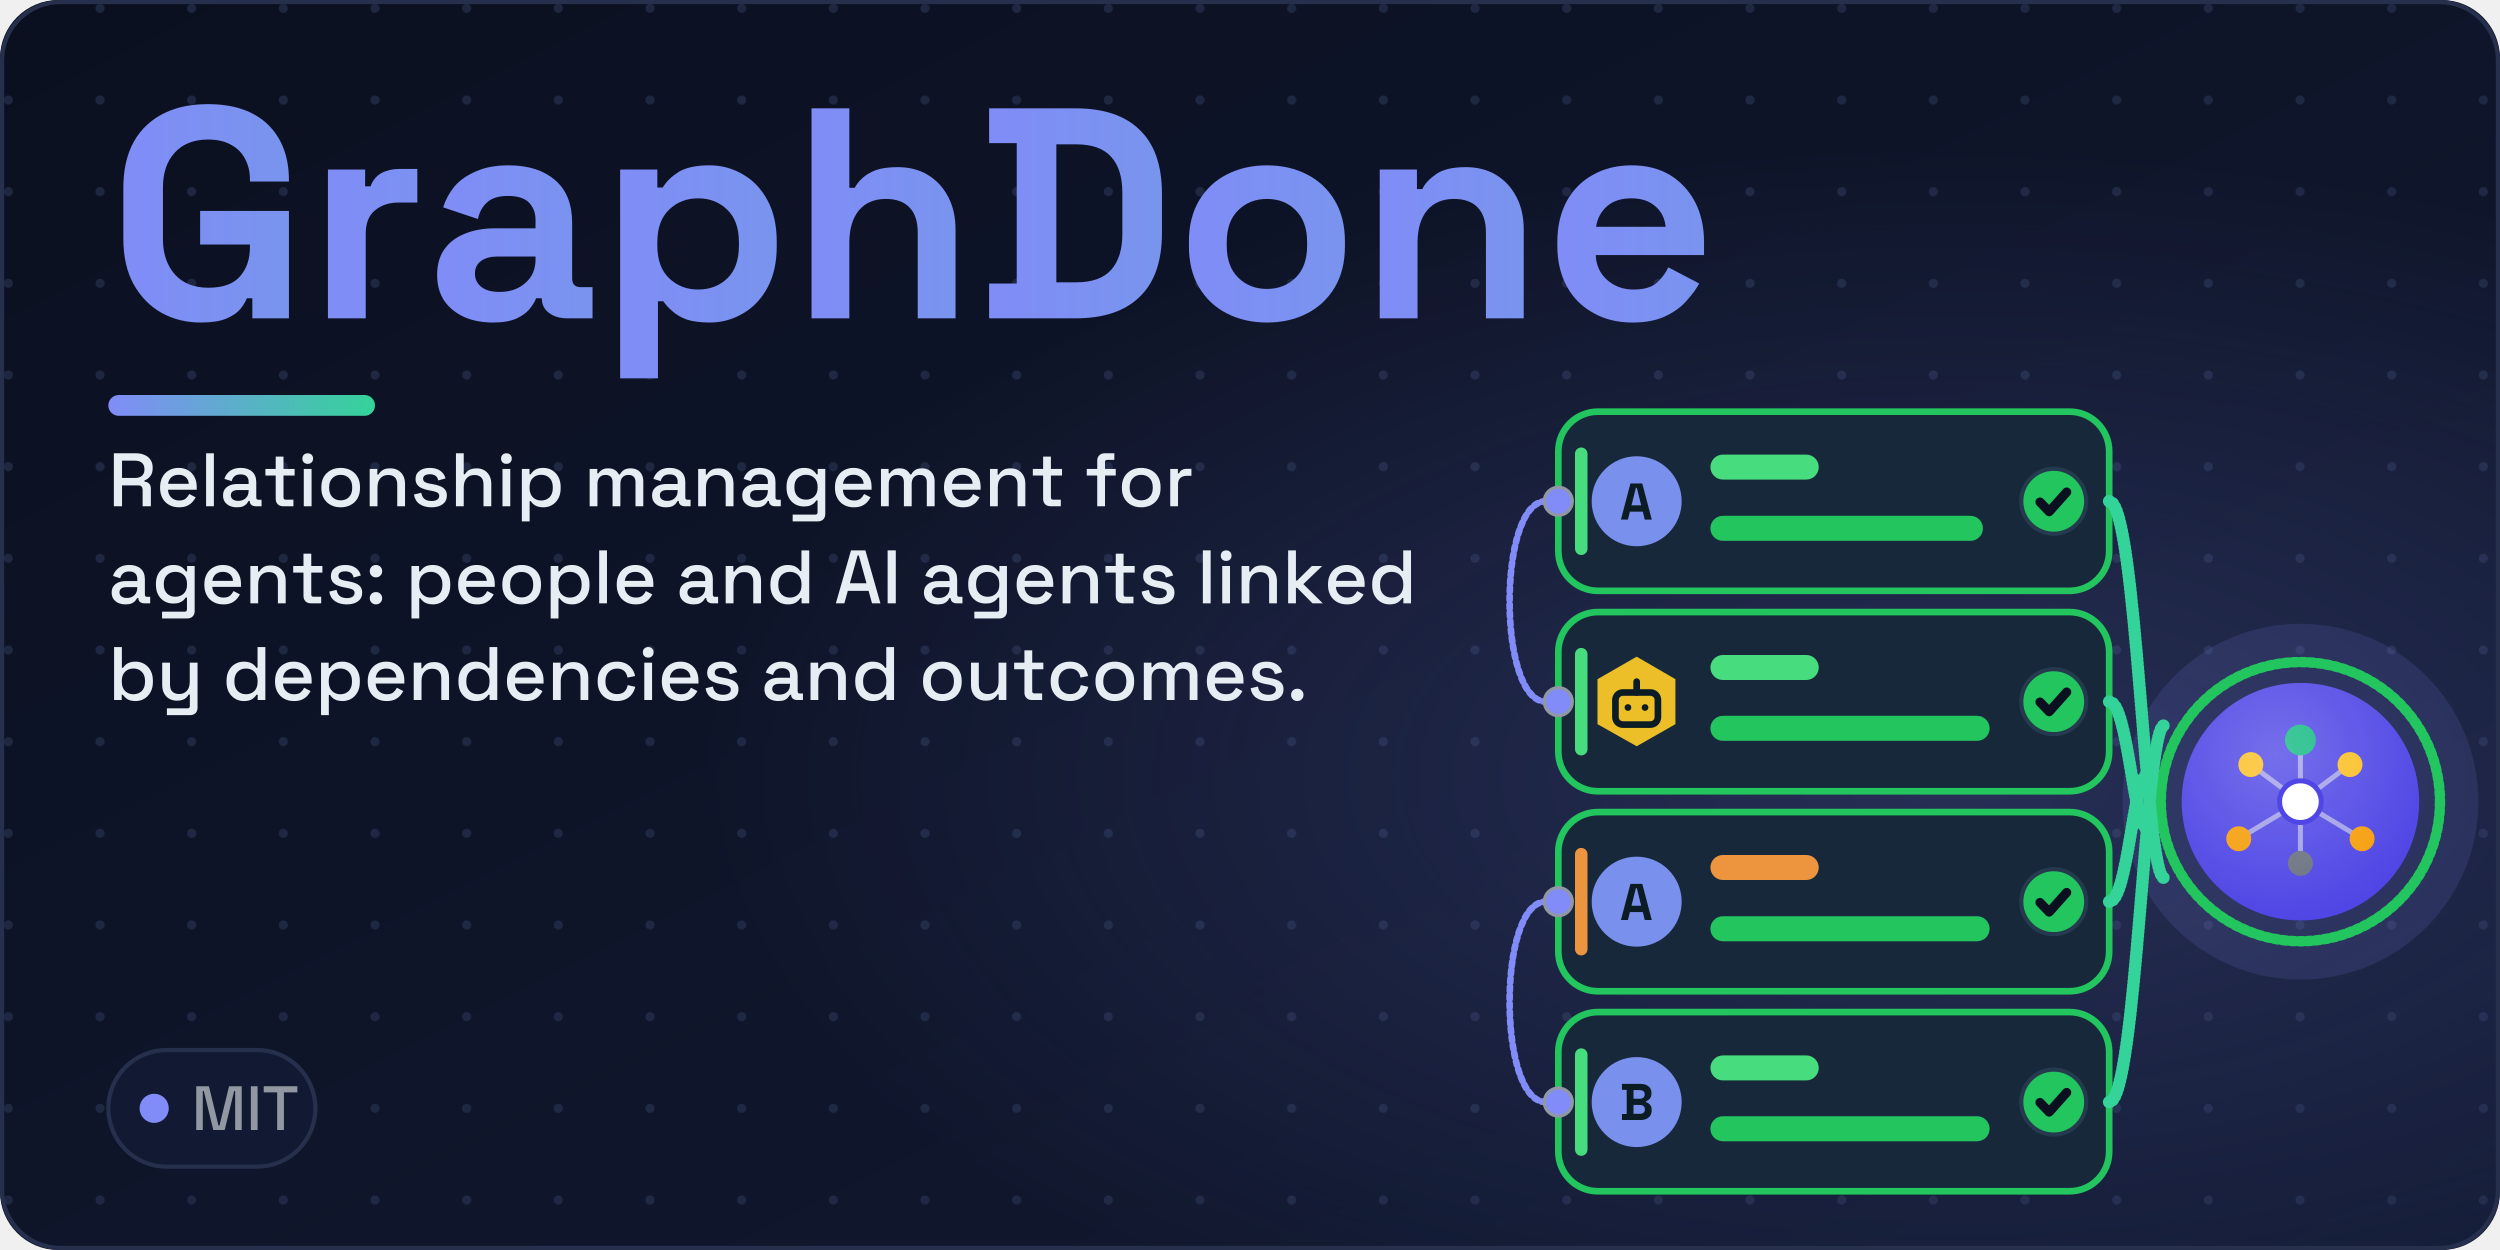
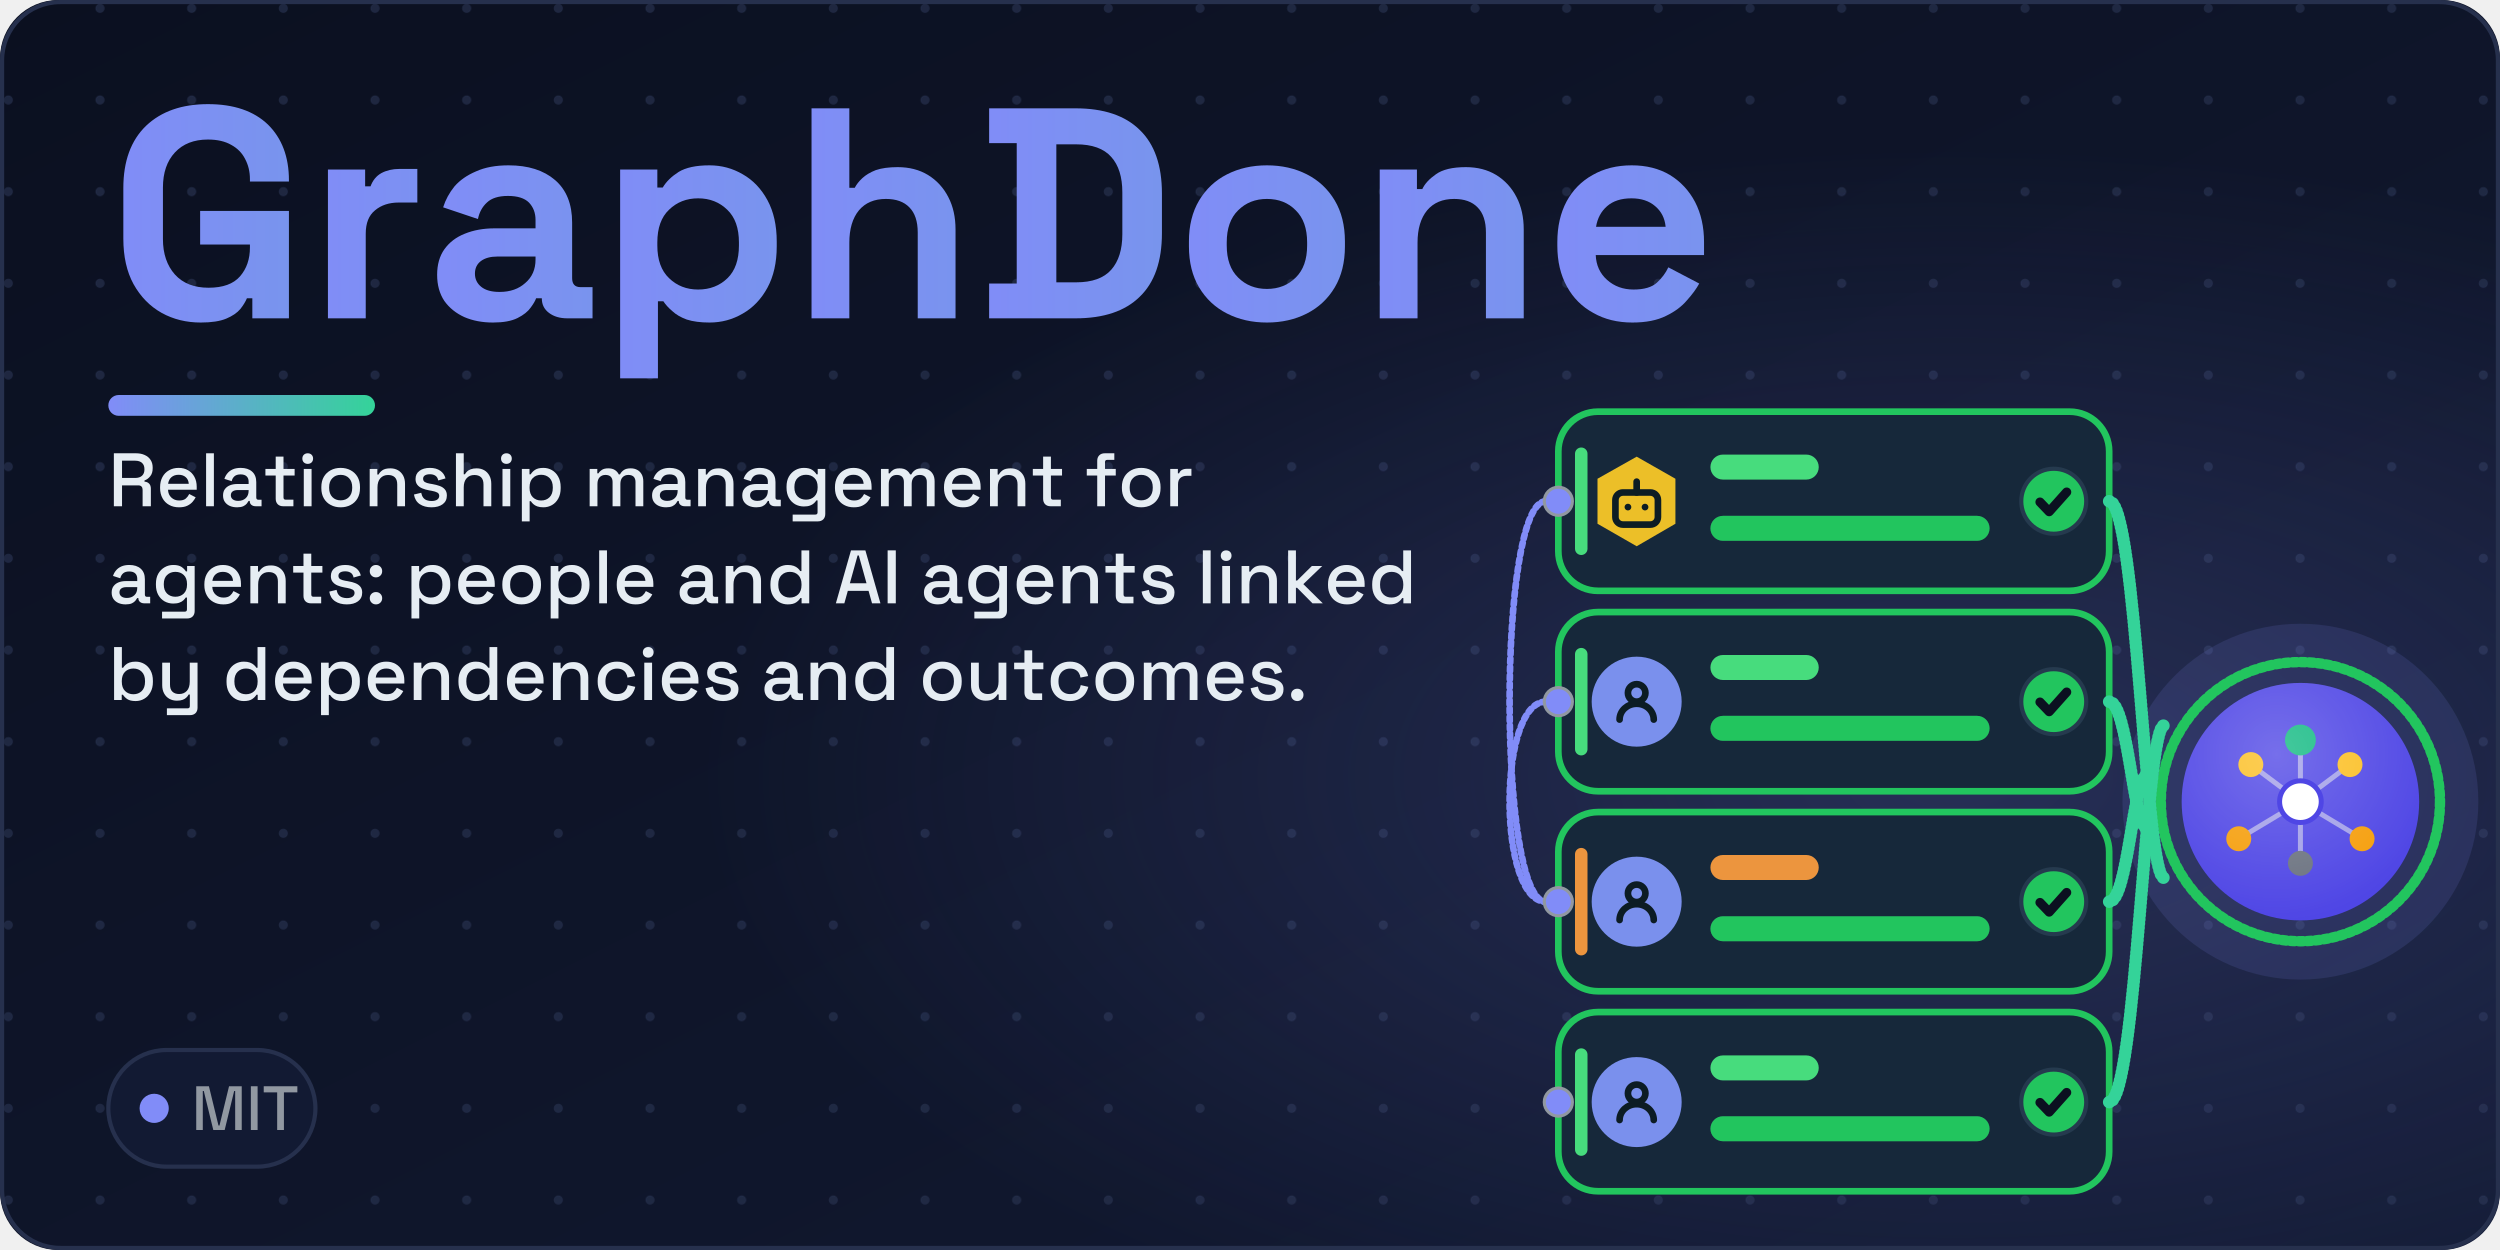
<svg xmlns="http://www.w3.org/2000/svg" viewBox="0 0 600 300" width="600" height="300" role="img" aria-label="GraphDone: Relationship management for agents: people and AI agents linked by dependencies and outcomes.">
  <style>.sh{opacity:.35;transform:translateX(-400px) skewX(-20deg)}.ul{transform-box:fill-box;transform-origin:0 0}.cbg{fill:#121a33;stroke:#26304d}.cpv{fill:none;stroke:#818cf8;stroke-dasharray:4 3}.gdr{fill:#151d38;stroke:#26304d;stroke-width:1.2}.gdt{fill:#26304d}.gdo{fill:none;stroke:#26304d;stroke-width:2}.gdq{fill:#0b1020;stroke:#9198a1;stroke-width:1.5}.gda{fill:none;stroke:#9198a1;stroke-width:1.4;stroke-opacity:.45;stroke-dasharray:3 4}.gdw{fill:none;stroke:#818cf8;stroke-width:1.6;stroke-linecap:round;stroke-dasharray:1}.gdv{fill:none;stroke:#0b1020;stroke-linecap:round;stroke-linejoin:round}.gdp{transform-box:fill-box;transform-origin:0 0}.gdl{fill:#22c55e;fill-opacity:.07;stroke:#22c55e;stroke-width:1.6}.gdk{transform-box:fill-box;transform-origin:50% 50%}.gdh{fill:#818cf8;opacity:.13;transform-box:fill-box;transform-origin:50% 50%;animation:gdh 2.425s ease-in-out infinite}@keyframes gdh{50%{opacity:.26;transform:scale(1.06)}}.gds{fill:none;stroke:#e5e7eb;stroke-opacity:.55;stroke-linecap:round}.gdc{fill:none;stroke:#22c55e;stroke-width:2.5;stroke-linecap:round;stroke-dasharray:1}.gdf{fill:none;stroke:#34d399;stroke-width:3;stroke-linecap:round;stroke-dasharray:.07 .93;animation:gdf 1.617s linear infinite}@keyframes gdf{from{stroke-dashoffset:1}to{stroke-dashoffset:0}}.gdpi{fill:none;stroke:#22c55e;stroke-width:2;opacity:0;animation:gdpi 2.425s ease-out infinite}@keyframes gdpi{0%{opacity:.7;transform:scale(1)}100%{opacity:0;transform:scale(1.6)}}@keyframes L0{0%,100%{opacity:0}11.34%{opacity:0;animation-timing-function:ease-out}19.59%,93.81%{opacity:1}}@keyframes L1{0%{stroke-dashoffset:1;opacity:1}19.59%{stroke-dashoffset:1;opacity:1;animation-timing-function:ease-in-out}25.77%,93.81%{stroke-dashoffset:0;opacity:1}100%{stroke-dashoffset:0;opacity:0}}@keyframes L2{0%{stroke-dashoffset:1;opacity:1}24.23%{stroke-dashoffset:1;opacity:1;animation-timing-function:ease-in-out}30.41%,93.81%{stroke-dashoffset:0;opacity:1}100%{stroke-dashoffset:0;opacity:0}}@keyframes L3{0%{stroke-dashoffset:1;opacity:1}28.87%{stroke-dashoffset:1;opacity:1;animation-timing-function:ease-in-out}35.05%,93.81%{stroke-dashoffset:0;opacity:1}100%{stroke-dashoffset:0;opacity:0}}@keyframes L4{0%{stroke-dashoffset:1;opacity:1}33.51%{stroke-dashoffset:1;opacity:1;animation-timing-function:ease-in-out}39.69%,93.81%{stroke-dashoffset:0;opacity:1}100%{stroke-dashoffset:0;opacity:0}}@keyframes L5{0%{opacity:0;transform:translateX(-14px)}3.09%{opacity:0;transform:translateX(-14px);animation-timing-function:cubic-bezier(.2,.8,.2,1)}9.28%,91.75%{opacity:1;transform:none}97.94%,100%{opacity:0;transform:none}}@keyframes L6{0%{opacity:0;transform:translateX(-14px)}6.19%{opacity:0;transform:translateX(-14px);animation-timing-function:cubic-bezier(.2,.8,.2,1)}12.37%,92.78%{opacity:1;transform:none}98.97%,100%{opacity:0;transform:none}}@keyframes L7{0%{transform:scaleX(0);opacity:1}14.95%{transform:scaleX(0);opacity:1;animation-timing-function:ease-in-out}19.59%,93.81%{transform:none;opacity:1}100%{transform:none;opacity:0}}@keyframes L8{0%{transform:scaleX(0);opacity:1}19.59%{transform:scaleX(0);opacity:1;animation-timing-function:ease-in-out}24.23%,93.81%{transform:none;opacity:1}100%{transform:none;opacity:0}}@keyframes L9{0%{transform:scaleX(0);opacity:1}24.23%{transform:scaleX(0);opacity:1;animation-timing-function:ease-in-out}28.87%,93.81%{transform:none;opacity:1}100%{transform:none;opacity:0}}@keyframes L10{0%{transform:scaleX(0);opacity:1}28.87%{transform:scaleX(0);opacity:1;animation-timing-function:ease-in-out}33.51%,93.81%{transform:none;opacity:1}100%{transform:none;opacity:0}}@keyframes L11{0%,100%{opacity:0}19.59%{opacity:0;animation-timing-function:ease-out}24.74%,93.81%{opacity:1}}@keyframes L12{0%,100%{opacity:0}24.23%{opacity:0;animation-timing-function:ease-out}29.38%,93.81%{opacity:1}}@keyframes L13{0%,100%{opacity:0}28.87%{opacity:0;animation-timing-function:ease-out}34.02%,93.81%{opacity:1}}@keyframes L14{0%,100%{opacity:0}33.51%{opacity:0;animation-timing-function:ease-out}38.66%,93.81%{opacity:1}}@keyframes L15{0%{opacity:0;transform:scale(0)}19.59%{opacity:0;transform:scale(0);animation-timing-function:cubic-bezier(.3,1.6,.5,1)}23.71%,93.81%{opacity:1;transform:none}100%{opacity:0;transform:none}}@keyframes L16{0%{opacity:0;transform:scale(0)}24.23%{opacity:0;transform:scale(0);animation-timing-function:cubic-bezier(.3,1.6,.5,1)}28.35%,92.78%{opacity:1;transform:none}98.97%,100%{opacity:0;transform:none}}@keyframes L17{0%{opacity:0;transform:scale(0)}28.87%{opacity:0;transform:scale(0);animation-timing-function:cubic-bezier(.3,1.6,.5,1)}32.99%,92.78%{opacity:1;transform:none}98.97%,100%{opacity:0;transform:none}}@keyframes L18{0%{opacity:0;transform:scale(0)}33.51%{opacity:0;transform:scale(0);animation-timing-function:cubic-bezier(.3,1.6,.5,1)}37.63%,92.78%{opacity:1;transform:none}98.97%,100%{opacity:0;transform:none}}@keyframes L19{0%{opacity:0;transform:scale(0)}39.18%{opacity:0;transform:scale(0);animation-timing-function:cubic-bezier(.3,1.6,.5,1)}43.3%,93.81%{opacity:1;transform:none}100%{opacity:0;transform:none}}@keyframes L20{0%{opacity:0;transform:scale(0)}44.33%{opacity:0;transform:scale(0);animation-timing-function:cubic-bezier(.3,1.6,.5,1)}48.45%,93.81%{opacity:1;transform:none}100%{opacity:0;transform:none}}@keyframes L21{0%{opacity:0;transform:scale(0)}8.25%{opacity:0;transform:scale(0);animation-timing-function:cubic-bezier(.3,1.4,.5,1)}15.46%,93.81%{opacity:1;transform:none}100%{opacity:0;transform:none}}@keyframes L22{0%{stroke-dashoffset:1;opacity:1}44.33%{stroke-dashoffset:1;opacity:1;animation-timing-function:ease-in-out}52.58%,93.81%{stroke-dashoffset:0;opacity:1}100%{stroke-dashoffset:0;opacity:0}}@keyframes L23{0%,100%{opacity:0}44.33%{opacity:0;animation-timing-function:ease-out}50.52%,93.81%{opacity:1}}@keyframes L24{0%{transform:scaleX(0);opacity:1;animation-timing-function:ease-out}9.28%,93.81%{transform:none;opacity:1}100%{transform:none;opacity:0}}@media (prefers-reduced-motion:reduce){*{animation:none!important}}</style>
  <defs>
    <linearGradient id="bgg" x1="0" y1="0" x2="1" y2="1">
      <stop offset="0" stop-color="#0b1020" />
      <stop offset="1" stop-color="#121a33" />
    </linearGradient>
    <radialGradient id="glow" cx=".78" cy=".62" r=".5">
      <stop offset="0" stop-color="#818cf8" stop-opacity=".2" />
      <stop offset="1" stop-color="#818cf8" stop-opacity="0" />
    </radialGradient>
    <linearGradient id="gr" x1="0" y1="0" x2="1" y2="0">
      <stop offset="0" stop-color="#818cf8" />
      <stop offset="1" stop-color="#34d399" />
    </linearGradient>
    <pattern id="dots" width="22" height="22" patternUnits="userSpaceOnUse">
      <circle cx="2" cy="2" r="1.1" fill="#26304d" />
    </pattern>
    <linearGradient id="ng" gradientUnits="userSpaceOnUse" x1="0" y1="0" x2="5361" y2="0">
      <stop offset="0" stop-color="#818cf8" />
      <stop offset="1" stop-color="#34d399" />
    </linearGradient>
    <radialGradient id="gdg1" cx=".4" cy=".3" r=".7">
      <stop offset="0" stop-color="#fff" stop-opacity=".22" />
      <stop offset="1" stop-color="#fff" stop-opacity="0" />
    </radialGradient>
    <path id="b101" d="M296 -14Q222 -14 166 18Q109 49 78 106Q46 164 46 242V254Q46 332 77 390Q108 447 164 478Q220 510 294 510Q367 510 421 478Q475 445 505 388Q535 330 535 254V211H174Q176 160 212 128Q248 96 300 96Q353 96 378 119Q403 142 416 170L519 116Q505 90 478 60Q452 29 408 8Q364 -14 296 -14ZM175 305H407Q403 348 372 374Q342 400 293 400Q242 400 212 374Q182 348 175 305Z" pathLength="1" />
    <path id="b104" d="M70 0V700H196V435H214Q222 451 239 467Q256 483 284 494Q313 504 357 504Q415 504 458 478Q502 451 526 404Q550 358 550 296V0H424V286Q424 342 396 370Q369 398 318 398Q260 398 228 360Q196 321 196 252V0Z" pathLength="1" />
    <path id="b110" d="M70 0V496H194V431H212Q224 457 257 480Q290 504 357 504Q415 504 458 478Q502 451 526 404Q550 358 550 296V0H424V286Q424 342 396 370Q369 398 318 398Q260 398 228 360Q196 321 196 252V0Z" pathLength="1" />
    <path id="b111" d="M306 -14Q232 -14 173 16Q114 46 80 103Q46 160 46 240V256Q46 336 80 393Q114 450 173 480Q232 510 306 510Q380 510 439 480Q498 450 532 393Q566 336 566 256V240Q566 160 532 103Q498 46 439 16Q380 -14 306 -14ZM306 98Q364 98 402 136Q440 173 440 243V253Q440 323 402 360Q365 398 306 398Q248 398 210 360Q172 323 172 253V243Q172 173 210 136Q248 98 306 98Z" pathLength="1" />
    <path id="b112" d="M70 -200V496H194V436H212Q229 465 265 488Q301 510 368 510Q428 510 479 480Q530 451 561 394Q592 337 592 256V240Q592 159 561 102Q530 45 479 16Q428 -14 368 -14Q323 -14 292 -4Q262 7 244 24Q225 40 214 57H196V-200ZM330 96Q389 96 428 134Q466 171 466 243V253Q466 325 427 362Q388 400 330 400Q272 400 233 362Q194 325 194 253V243Q194 171 233 134Q272 96 330 96Z" pathLength="1" />
    <path id="b114" d="M70 0V496H194V440H212Q223 470 248 484Q274 498 308 498H368V386H306Q258 386 227 360Q196 335 196 282V0Z" pathLength="1" />
-     <path id="b65" d="M18 0 202 700H432L616 0H480L442 154H192L154 0ZM223 276H411L326 617H308Z" pathLength="1" />
-     <path id="b66" d="M46 0V116H138V584H46V700H406Q470 700 518 678Q565 657 592 618Q618 578 618 523V513Q618 465 600 434Q582 404 558 388Q533 371 511 364V346Q533 340 559 324Q585 307 604 276Q622 245 622 195V185Q622 127 595 86Q568 44 520 22Q473 0 410 0ZM270 120H394Q437 120 464 141Q490 162 490 201V211Q490 250 464 271Q438 292 394 292H270ZM270 412H392Q433 412 460 433Q486 454 486 491V501Q486 539 460 560Q434 580 392 580H270Z" pathLength="1" />
    <path id="b68" d="M46 0V116H138V584H46V700H334Q475 700 548 628Q622 557 622 416V284Q622 143 548 72Q475 0 334 0ZM270 120H336Q416 120 453 162Q490 204 490 280V420Q490 497 453 538Q416 580 336 580H270Z" pathLength="1" />
    <path id="b71" d="M308 -14Q236 -14 178 18Q119 51 84 114Q50 176 50 266V434Q50 569 126 642Q202 714 332 714Q461 714 532 646Q602 577 602 460V456H472V464Q472 501 456 531Q441 561 410 578Q379 596 332 596Q262 596 222 553Q182 510 182 436V264Q182 191 222 146Q262 102 334 102Q406 102 439 140Q472 178 472 236V246H306V358H602V0H480V67H462Q455 50 440 31Q424 12 393 -1Q362 -14 308 -14Z" pathLength="1" />
    <path id="b97" d="M224 -14Q171 -14 129 4Q87 23 62 58Q38 94 38 145Q38 196 62 230Q87 265 130 282Q174 300 230 300H366V328Q366 363 344 386Q322 408 274 408Q227 408 204 386Q181 365 174 331L58 370Q70 408 96 440Q123 471 168 490Q212 510 276 510Q374 510 431 461Q488 412 488 319V134Q488 104 516 104H556V0H472Q435 0 411 18Q387 36 387 66V67H368Q364 55 350 36Q336 16 306 1Q276 -14 224 -14ZM246 88Q299 88 332 118Q366 147 366 196V206H239Q204 206 184 191Q164 176 164 149Q164 122 185 105Q206 88 246 88Z" pathLength="1" />
    <path id="m100" d="M280 -14Q219 -14 167 16Q115 46 83 103Q52 159 52 239V254Q52 333 83 390Q114 447 166 477Q218 507 280 507Q328 507 361 495Q393 483 414 464Q435 446 446 426H462V700H565V0H464V70H448Q429 38 391 12Q352 -14 280 -14ZM309 76Q376 76 420 119Q463 162 463 242V251Q463 330 420 373Q377 416 309 416Q243 416 199 373Q156 330 156 251V242Q156 162 199 119Q243 76 309 76Z" pathLength="1" />
    <path id="m101" d="M302 -14Q227 -14 171 18Q115 49 84 106Q52 164 52 240V252Q52 329 83 386Q114 444 170 475Q225 507 298 507Q369 507 423 475Q476 444 506 388Q536 332 536 257V218H157Q159 153 201 115Q242 76 304 76Q362 76 392 102Q421 128 437 162L522 118Q508 90 482 59Q455 28 412 7Q369 -14 302 -14ZM158 297H431Q427 353 391 384Q355 416 297 416Q239 416 202 384Q166 353 158 297Z" pathLength="1" />
    <path id="m102" d="M165 0V406H27V493H165V601Q165 646 192 673Q219 700 264 700H391V613H297Q268 613 268 583V493H410V406H268V0Z" pathLength="1" />
    <path id="m103" d="M52 244V259Q52 337 83 392Q115 447 167 477Q219 507 281 507Q353 507 392 480Q430 453 448 422H464V493H564V-101Q564 -146 538 -173Q511 -200 465 -200H133V-110H433Q462 -110 462 -80V77H446Q435 59 415 40Q395 21 362 9Q330 -3 281 -3Q219 -3 166 26Q114 56 83 111Q52 167 52 244ZM309 87Q376 87 420 129Q463 172 463 247V256Q463 333 420 374Q377 416 309 416Q243 416 199 374Q156 333 156 256V247Q156 172 199 129Q243 87 309 87Z" pathLength="1" />
    <path id="m104" d="M76 0V700H179V423H195Q205 442 223 460Q242 478 272 489Q303 501 350 501Q406 501 450 476Q493 451 518 405Q543 360 543 296V0H440V288Q440 352 408 383Q376 413 320 413Q256 413 218 371Q179 329 179 249V0Z" pathLength="1" />
    <path id="m105" d="M76 0V493H179V0ZM128 560Q98 560 77 579Q57 599 57 630Q57 661 77 681Q98 700 128 700Q159 700 179 681Q199 661 199 630Q199 599 179 579Q159 560 128 560Z" pathLength="1" />
    <path id="m107" d="M76 0V700H179V301H195L389 493H526L277 254L534 0H398L195 205H179V0Z" pathLength="1" />
    <path id="m108" d="M76 0V700H179V0Z" pathLength="1" />
    <path id="m109" d="M76 0V493H177V435H193Q207 461 238 481Q269 501 322 501Q377 501 411 478Q444 456 461 421H477Q494 455 527 478Q559 501 619 501Q667 501 704 481Q741 462 763 423Q785 385 785 328V0H682V320Q682 365 658 390Q633 414 588 414Q540 414 511 383Q482 352 482 294V0H379V320Q379 365 355 390Q330 414 285 414Q237 414 208 383Q179 352 179 294V0Z" pathLength="1" />
    <path id="m110" d="M76 0V493H177V419H193Q207 449 243 475Q279 501 350 501Q406 501 450 476Q493 451 518 406Q543 360 543 296V0H440V288Q440 352 408 383Q376 413 320 413Q256 413 218 371Q179 329 179 249V0Z" pathLength="1" />
    <path id="m111" d="M307 -14Q233 -14 176 17Q118 47 85 104Q52 161 52 239V254Q52 332 85 389Q118 445 176 476Q233 507 307 507Q381 507 439 476Q497 445 530 389Q563 332 563 254V239Q563 161 530 104Q497 47 439 17Q381 -14 307 -14ZM307 78Q375 78 417 121Q460 165 460 242V251Q460 328 418 371Q376 415 307 415Q240 415 198 371Q155 328 155 251V242Q155 165 198 121Q240 78 307 78Z" pathLength="1" />
    <path id="m112" d="M76 -200V493H177V422H193Q212 455 250 481Q289 507 361 507Q423 507 474 477Q526 447 557 390Q589 334 589 254V239Q589 159 558 103Q527 46 475 16Q423 -14 361 -14Q313 -14 280 -2Q247 10 227 29Q207 47 195 67H179V-200ZM331 76Q399 76 442 119Q485 162 485 242V251Q485 330 442 373Q398 416 331 416Q265 416 221 373Q178 330 178 251V242Q178 162 221 119Q265 76 331 76Z" pathLength="1" />
    <path id="m114" d="M76 0V493H177V435H193Q205 466 231 480Q258 495 297 495H356V402H293Q243 402 211 375Q179 347 179 290V0Z" pathLength="1" />
    <path id="m115" d="M278 -14Q184 -14 122 28Q60 70 46 155L142 178Q150 137 169 113Q188 89 217 79Q245 69 278 69Q327 69 354 88Q380 107 380 137Q380 167 355 181Q330 195 281 204L247 210Q197 219 156 236Q115 253 91 283Q67 313 67 360Q67 430 119 468Q171 507 257 507Q340 507 394 469Q447 432 463 368L367 341Q358 386 329 404Q300 423 257 423Q215 423 191 408Q167 392 167 364Q167 334 190 320Q214 306 254 299L289 293Q342 284 386 268Q430 252 455 222Q481 192 481 142Q481 68 426 27Q371 -14 278 -14Z" pathLength="1" />
    <path id="m116" d="M261 0Q216 0 189 27Q163 54 163 99V406H27V493H163V656H266V493H413V406H266V117Q266 87 294 87H397V0Z" pathLength="1" />
    <path id="m117" d="M265 -9Q209 -9 165 16Q121 41 96 87Q71 133 71 197V493H174V204Q174 140 206 110Q238 79 295 79Q358 79 397 121Q435 164 435 244V493H538V0H437V74H421Q407 44 371 18Q335 -9 265 -9Z" pathLength="1" />
    <path id="m121" d="M133 -200V-110H408Q436 -110 436 -80V72H420Q411 52 392 34Q374 15 343 3Q312 -9 265 -9Q209 -9 165 16Q121 41 96 87Q71 133 71 196V493H174V204Q174 140 206 110Q238 79 295 79Q358 79 397 121Q435 163 435 243V493H538V-101Q538 -146 512 -173Q485 -200 439 -200Z" pathLength="1" />
    <path id="m46" d="M138 -14Q103 -14 80 9Q56 32 56 68Q56 104 80 127Q103 149 138 149Q173 149 196 126Q220 103 220 68Q220 32 196 9Q173 -14 138 -14Z" pathLength="1" />
    <path id="m58" d="M138 -14Q103 -14 80 9Q56 32 56 68Q56 104 80 127Q103 149 138 149Q173 149 196 126Q220 103 220 68Q220 32 196 9Q173 -14 138 -14ZM138 343Q103 343 80 366Q56 389 56 425Q56 461 80 484Q103 507 138 507Q173 507 196 484Q220 461 220 425Q220 389 196 366Q173 343 138 343Z" pathLength="1" />
    <path id="m65" d="M21 0 221 700H411L610 0H499L453 165H179L133 0ZM206 265H426L324 633H308Z" pathLength="1" />
    <path id="m73" d="M73 0V700H181V0Z" pathLength="1" />
    <path id="m77" d="M73 0V700H276L429 72H445L598 700H801V0H696V624H680L528 0H346L194 624H178V0Z" pathLength="1" />
    <path id="m82" d="M73 0V700H367Q432 700 481 677Q531 655 558 613Q586 571 586 513V502Q586 436 554 397Q523 357 478 341V325Q516 323 539 299Q562 276 562 232V0H453V217Q453 244 439 260Q425 276 394 276H181V0ZM181 374H355Q413 374 445 403Q477 433 477 484V492Q477 543 446 572Q414 602 355 602H181Z" pathLength="1" />
    <path id="m84" d="M240 0V602H25V700H563V602H348V0Z" pathLength="1" />
    <path id="m97" d="M229 -14Q176 -14 134 4Q93 22 68 57Q44 92 44 142Q44 193 68 226Q93 260 135 277Q178 294 232 294H382V326Q382 369 356 395Q330 421 276 421Q223 421 195 396Q167 371 158 331L62 362Q74 402 101 434Q127 467 171 487Q215 507 277 507Q373 507 428 458Q483 409 483 319V116Q483 86 511 86H553V0H476Q441 0 419 18Q397 36 397 67V70H382Q374 55 358 35Q342 15 311 0Q280 -14 229 -14ZM244 71Q306 71 344 107Q382 142 382 204V214H238Q197 214 172 197Q147 179 147 145Q147 111 173 91Q199 71 244 71Z" pathLength="1" />
    <path id="m98" d="M361 -14Q289 -14 250 12Q212 38 193 70H177V0H76V700H179V426H195Q207 446 227 464Q247 483 280 495Q313 507 361 507Q423 507 475 477Q527 447 558 390Q589 333 589 254V239Q589 159 557 103Q526 46 474 16Q423 -14 361 -14ZM331 76Q398 76 442 119Q485 162 485 242V251Q485 330 442 373Q399 416 331 416Q265 416 221 373Q178 330 178 251V242Q178 162 221 119Q265 76 331 76Z" pathLength="1" />
    <path id="m99" d="M305 -14Q234 -14 176 16Q119 46 86 103Q52 160 52 240V253Q52 333 86 389Q119 446 176 476Q234 507 305 507Q376 507 426 481Q476 455 506 412Q537 369 546 317L446 296Q441 329 425 356Q409 383 380 399Q351 415 307 415Q264 415 230 395Q195 376 175 339Q155 303 155 251V242Q155 190 175 153Q195 116 230 97Q264 78 307 78Q372 78 406 111Q440 145 449 197L549 174Q537 123 507 80Q476 37 426 12Q376 -14 305 -14Z" pathLength="1" />
  </defs>
  <rect width="600" height="300" rx="14" fill="url(#bgg)" />
  <rect width="600" height="300" rx="14" fill="url(#dots)" opacity=".7" />
  <rect width="600" height="300" rx="14" fill="url(#glow)" />
  <rect x=".5" y=".5" width="599" height="299" rx="14" fill="none" stroke="#26304d" />
  <g class="mo">
    <g class="gdd" style="animation:L0 9.7s infinite">
-       <path d="M371 120.3C359.4 120.3 359.4 168.4 371 168.4M371 264.5C359.4 264.5 359.4 216.4 371 216.4" class="gda" />
+       <path d="M371 120.3C359.4 120.3 359.4 216.4 371 216.4M371 168.4C359.4 168.4 359.4 216.4 371 216.4" class="gda" />
      <path d="M506.2 120.3C512.8 120.3 514.8 210.7 519.4 210.7M506.2 168.4C510.7 168.4 512 198.7 515.2 198.7M506.2 216.4C510.7 216.4 512 186.1 515.2 186.1M506.2 264.5C512.8 264.5 514.8 174.1 519.4 174.1" class="gda" />
    </g>
-     <path d="M371 120.3C359.4 120.3 359.4 168.4 371 168.4" pathLength="1" class="gdw" style="animation:L1 9.7s infinite" />
-     <path d="M371 264.5C359.4 264.5 359.4 216.4 371 216.4" pathLength="1" class="gdw" style="animation:L2 9.7s infinite" />
-     <path d="M506.2 120.3C512.8 120.3 514.8 210.7 519.4 210.7" pathLength="1" class="gdw" style="animation:L1 9.7s infinite" />
+     <path d="M371 120.3C359.4 120.3 359.4 216.4 371 216.4" pathLength="1" class="gdw" style="animation:L2 9.7s infinite" />
+     <path d="M371 168.4C359.4 168.4 359.4 216.4 371 216.4" pathLength="1" class="gdw" style="animation:L3 9.7s infinite" />
+     <path d="M506.2 120.3C512.8 120.3 514.8 210.7 519.4 210.7" pathLength="1" class="gdw" style="animation:L2 9.7s infinite" />
    <path d="M506.2 168.4C510.7 168.4 512 198.7 515.2 198.7" pathLength="1" class="gdw" style="animation:L3 9.7s infinite" />
    <path d="M506.2 216.4C510.7 216.4 512 186.1 515.2 186.1" pathLength="1" class="gdw" style="animation:L4 9.7s infinite" />
-     <path d="M506.2 264.5C512.8 264.5 514.8 174.1 519.4 174.1" pathLength="1" class="gdw" style="animation:L2 9.7s infinite" />
+     <path d="M506.2 264.5C512.8 264.5 514.8 174.1 519.4 174.1" pathLength="1" class="gdw" style="animation:L1 9.7s infinite" />
    <g class="gdin" style="animation:L5 9.7s infinite">
      <rect x="374" y="98.8" width="132.2" height="43" rx="9.5" class="gdr" />
      <rect x="378" y="107.4" width="3" height="25.8" rx="1.5" fill="#4ade80" />
-       <circle cx="392.8" cy="120.3" r="10.8" fill="#818cf8" />
-       <g fill="#0b1020" transform="translate(388.8 124.7) scale(.01238 -.01238)">
-         <use href="#b65" x="0" />
-       </g>
+       <path d="M402.1 125.7l-9.3 5.4-9.4-5.4 0-10.8 9.4-5.3 9.3 5.3z" fill="#fbbf24" />
+       <rect x="387.7" y="118.2" width="10.2" height="7.7" rx="1.8" fill="none" stroke="#0b1020" stroke-width="1.6" stroke-linecap="round" stroke-linejoin="round" />
+       <path d="M392.8 118.2v-2.6M390.7 121.7h.01M394.8 121.7h.01" fill="none" stroke="#0b1020" stroke-width="1.6" stroke-linecap="round" stroke-linejoin="round" />
      <rect x="410.5" y="109.1" width="26" height="6" rx="3" fill="#4ade80" />
-       <rect x="410.5" y="123.8" width="65.4" height="6" rx="3" class="gdt" />
+       <rect x="410.5" y="123.8" width="67" height="6" rx="3" class="gdt" />
      <circle cx="492.9" cy="120.3" r="7.3" class="gdo" />
-       <rect x="410.5" y="123.8" width="65.4" height="6" rx="3" fill="#22c55e" class="gdp" style="animation:L7 9.7s infinite" />
-       <rect x="374" y="98.8" width="132.2" height="43" rx="9.5" class="gdl" style="animation:L11 9.7s infinite" />
-       <g class="gdk" style="animation:L15 9.7s infinite">
+       <rect x="410.5" y="123.8" width="67" height="6" rx="3" fill="#22c55e" class="gdp" style="animation:L8 9.7s infinite" />
+       <rect x="374" y="98.8" width="132.2" height="43" rx="9.5" class="gdl" style="animation:L12 9.7s infinite" />
+       <g class="gdk" style="animation:L16 9.7s infinite">
        <circle cx="492.9" cy="120.3" r="7.3" fill="#22c55e" />
        <path d="M489.6 120.5l2.2 2.3l4.2 -4.7" class="gdv" stroke-width="2.2" />
      </g>
    </g>
    <g class="gdin" style="animation:L5 9.7s .1s backwards infinite">
      <rect x="374" y="146.9" width="132.2" height="43" rx="9.5" class="gdr" />
      <rect x="378" y="155.5" width="3" height="25.8" rx="1.5" fill="#4ade80" />
-       <path d="M402.1 173.8l-9.3 5.3-9.4-5.3 0-10.8 9.4-5.4 9.3 5.4z" fill="#fbbf24" />
-       <rect x="387.7" y="166.2" width="10.2" height="7.7" rx="1.8" fill="none" stroke="#0b1020" stroke-width="1.6" stroke-linecap="round" stroke-linejoin="round" />
-       <path d="M392.8 166.2v-2.6M390.7 169.8h.01M394.8 169.8h.01" fill="none" stroke="#0b1020" stroke-width="1.6" stroke-linecap="round" stroke-linejoin="round" />
+       <circle cx="392.8" cy="168.4" r="10.8" fill="#818cf8" />
+       <circle cx="392.8" cy="166.3" r="2.1" fill="none" stroke="#0b1020" stroke-width="1.6" stroke-linecap="round" stroke-linejoin="round" />
+       <path d="M388.7 172.7a4.1 3.8 0 0 1 8.2 0" fill="none" stroke="#0b1020" stroke-width="1.6" stroke-linecap="round" stroke-linejoin="round" />
      <rect x="410.5" y="157.2" width="26" height="6" rx="3" fill="#4ade80" />
      <rect x="410.5" y="171.8" width="67" height="6" rx="3" class="gdt" />
      <circle cx="492.9" cy="168.4" r="7.3" class="gdo" />
      <rect x="410.5" y="171.8" width="67" height="6" rx="3" fill="#22c55e" class="gdp" style="animation:L9 9.7s infinite" />
      <rect x="374" y="146.9" width="132.2" height="43" rx="9.5" class="gdl" style="animation:L13 9.7s infinite" />
      <g class="gdk" style="animation:L17 9.7s infinite">
        <circle cx="492.9" cy="168.4" r="7.3" fill="#22c55e" />
        <path d="M489.6 168.5l2.2 2.3l4.2 -4.7" class="gdv" stroke-width="2.2" />
      </g>
    </g>
    <g class="gdin" style="animation:L5 9.7s .2s backwards infinite">
      <rect x="374" y="194.9" width="132.2" height="43" rx="9.5" class="gdr" />
      <rect x="378" y="203.5" width="3" height="25.8" rx="1.5" fill="#fb923c" />
      <circle cx="392.8" cy="216.4" r="10.8" fill="#818cf8" />
-       <g fill="#0b1020" transform="translate(388.8 220.8) scale(.01238 -.01238)">
-         <use href="#b65" x="0" />
-       </g>
+       <circle cx="392.8" cy="214.4" r="2.1" fill="none" stroke="#0b1020" stroke-width="1.6" stroke-linecap="round" stroke-linejoin="round" />
+       <path d="M388.7 220.8a4.1 3.8 0 0 1 8.2 0" fill="none" stroke="#0b1020" stroke-width="1.6" stroke-linecap="round" stroke-linejoin="round" />
      <rect x="410.5" y="205.2" width="26" height="6" rx="3" fill="#fb923c" />
      <rect x="410.5" y="219.9" width="67" height="6" rx="3" class="gdt" />
      <circle cx="492.9" cy="216.4" r="7.3" class="gdo" />
      <rect x="410.5" y="219.9" width="67" height="6" rx="3" fill="#22c55e" class="gdp" style="animation:L10 9.7s infinite" />
      <rect x="374" y="194.9" width="132.2" height="43" rx="9.5" class="gdl" style="animation:L14 9.7s infinite" />
      <g class="gdk" style="animation:L18 9.7s infinite">
        <circle cx="492.9" cy="216.4" r="7.3" fill="#22c55e" />
        <path d="M489.6 216.6l2.2 2.3l4.2 -4.7" class="gdv" stroke-width="2.2" />
      </g>
    </g>
    <g class="gdin" style="animation:L6 9.7s infinite">
      <rect x="374" y="242.9" width="132.2" height="43" rx="9.5" class="gdr" />
      <rect x="378" y="251.6" width="3" height="25.8" rx="1.5" fill="#4ade80" />
      <circle cx="392.8" cy="264.5" r="10.8" fill="#818cf8" />
-       <g fill="#0b1020" transform="translate(388.7 268.8) scale(.01238 -.01238)">
-         <use href="#b66" x="0" />
-       </g>
+       <circle cx="392.8" cy="262.4" r="2.1" fill="none" stroke="#0b1020" stroke-width="1.6" stroke-linecap="round" stroke-linejoin="round" />
+       <path d="M388.7 268.8a4.1 3.8 0 0 1 8.2 0" fill="none" stroke="#0b1020" stroke-width="1.6" stroke-linecap="round" stroke-linejoin="round" />
      <rect x="410.5" y="253.3" width="26" height="6" rx="3" fill="#4ade80" />
      <rect x="410.5" y="267.9" width="67" height="6" rx="3" class="gdt" />
      <circle cx="492.9" cy="264.5" r="7.3" class="gdo" />
-       <rect x="410.5" y="267.9" width="67" height="6" rx="3" fill="#22c55e" class="gdp" style="animation:L8 9.7s infinite" />
-       <rect x="374" y="242.9" width="132.2" height="43" rx="9.5" class="gdl" style="animation:L12 9.7s infinite" />
-       <g class="gdk" style="animation:L16 9.7s infinite">
+       <rect x="410.5" y="267.9" width="67" height="6" rx="3" fill="#22c55e" class="gdp" style="animation:L7 9.7s infinite" />
+       <rect x="374" y="242.9" width="132.2" height="43" rx="9.5" class="gdl" style="animation:L11 9.7s infinite" />
+       <g class="gdk" style="animation:L15 9.7s infinite">
        <circle cx="492.9" cy="264.5" r="7.3" fill="#22c55e" />
        <path d="M489.6 264.6l2.2 2.3l4.2 -4.7" class="gdv" stroke-width="2.2" />
      </g>
    </g>
    <g class="gdin" style="animation:L6 9.7s .1s backwards infinite">
      <circle cx="374" cy="120.3" r="3" class="gdq" />
-       <circle cx="374" cy="120.3" r="3" fill="#818cf8" class="gdk" style="animation:L15 9.7s infinite" />
+       <circle cx="374" cy="120.3" r="3" fill="#818cf8" class="gdk" style="animation:L16 9.7s infinite" />
      <circle cx="374" cy="168.4" r="3" class="gdq" />
      <circle cx="374" cy="168.4" r="3" fill="#818cf8" class="gdk" style="animation:L17 9.7s infinite" />
      <circle cx="374" cy="216.4" r="3" class="gdq" />
      <circle cx="374" cy="216.4" r="3" fill="#818cf8" class="gdk" style="animation:L18 9.7s infinite" />
      <circle cx="374" cy="264.5" r="3" class="gdq" />
-       <circle cx="374" cy="264.5" r="3" fill="#818cf8" class="gdk" style="animation:L16 9.7s infinite" />
+       <circle cx="374" cy="264.5" r="3" fill="#818cf8" class="gdk" style="animation:L15 9.7s infinite" />
    </g>
    <g class="gdpop" style="transform-origin:552.1px 192.4px;animation:L21 9.7s infinite">
      <circle cx="552.1" cy="192.4" r="42.7" class="gdh" />
      <circle cx="552.1" cy="192.4" r="28.5" fill="#4f46e5" />
      <path d="M540.2 183.5L552.1 192.4M564 183.5L552.1 192.4M552.1 177.6L552.1 192.4M537.3 201.3L552.1 192.4M566.9 201.3L552.1 192.4M552.1 207.2L552.1 192.4" class="gds" stroke-width="1.2" />
      <circle cx="540.2" cy="183.5" r="3" fill="#fbbf24" class="gdk" style="animation:L16 9.7s .1s backwards infinite" />
      <circle cx="564" cy="183.5" r="3" fill="#fbbf24" class="gdk" style="animation:L17 9.7s .1s backwards infinite" />
      <circle cx="552.1" cy="177.6" r="3.7" fill="#10b981" class="gdk" style="animation:L18 9.7s .1s backwards infinite" />
      <circle cx="537.3" cy="201.3" r="3" fill="#f59e0b" class="gdk" style="animation:L19 9.7s infinite" />
      <circle cx="566.9" cy="201.3" r="3" fill="#f59e0b" class="gdk" style="animation:L20 9.7s infinite" />
      <circle cx="552.1" cy="207.2" r="3" fill="#6b7280" class="gdk" style="animation:L20 9.7s infinite" />
      <circle cx="552.1" cy="192.4" r="28.5" fill="url(#gdg1)" />
      <circle cx="552.1" cy="192.4" r="5" fill="#fff" stroke="#4f46e5" stroke-width="1.2" />
    </g>
    <circle cx="552.1" cy="192.4" r="33.5" pathLength="1" class="gdc" style="animation:L22 9.7s infinite" />
    <g class="gdfl" style="animation:L23 9.7s infinite">
      <path d="M506.2 120.3C512.8 120.3 514.8 210.7 519.4 210.7" pathLength="1" class="gdf" style="animation-delay:-0s" />
      <path d="M506.2 168.4C510.7 168.4 512 198.7 515.2 198.7" pathLength="1" class="gdf" style="animation-delay:-.37s" />
      <path d="M506.2 216.4C510.7 216.4 512 186.1 515.2 186.1" pathLength="1" class="gdf" style="animation-delay:-.74s" />
      <path d="M506.2 264.5C512.8 264.5 514.8 174.1 519.4 174.1" pathLength="1" class="gdf" style="animation-delay:-1.11s" />
      <circle cx="552.1" cy="192.4" r="28.5" class="gdpi" style="transform-origin:552.1px 192.4px" />
    </g>
  </g>
  <g transform="translate(26 76.4) scale(.072 -.072)" fill="url(#ng)">
    <use href="#b71" x="0" />
    <use href="#b114" x="662" />
    <use href="#b97" x="1058" />
    <use href="#b112" x="1636" />
    <use href="#b104" x="2274" />
    <use href="#b68" x="2890" />
    <use href="#b111" x="3556" />
    <use href="#b110" x="4168" />
    <use href="#b101" x="4784" />
  </g>
  <rect class="ul" x="26" y="94.8" width="64" height="5" rx="2.5" fill="url(#gr)" style="animation:L24 9.7s infinite" />
  <g fill="#e6edf3" transform="translate(26 121.5) scale(.01816 -.01816)">
    <use href="#m82" x="0" />
    <use href="#m101" x="632" />
    <use href="#m108" x="1216" />
    <use href="#m97" x="1472" />
    <use href="#m116" x="2049" />
    <use href="#m105" x="2507" />
    <use href="#m111" x="2763" />
    <use href="#m110" x="3378" />
    <use href="#m115" x="3993" />
    <use href="#m104" x="4518" />
    <use href="#m105" x="5133" />
    <use href="#m112" x="5389" />
    <use href="#m109" x="6285" />
    <use href="#m97" x="7142" />
    <use href="#m110" x="7719" />
    <use href="#m97" x="8334" />
    <use href="#m103" x="8911" />
    <use href="#m101" x="9551" />
    <use href="#m109" x="10135" />
    <use href="#m101" x="10992" />
    <use href="#m110" x="11576" />
    <use href="#m116" x="12191" />
    <use href="#m102" x="12904" />
    <use href="#m111" x="13343" />
    <use href="#m114" x="13958" />
  </g>
  <g fill="#e6edf3" transform="translate(26 144.8) scale(.01816 -.01816)">
    <use href="#m97" x="0" />
    <use href="#m103" x="577" />
    <use href="#m101" x="1217" />
    <use href="#m110" x="1801" />
    <use href="#m116" x="2416" />
    <use href="#m115" x="2874" />
    <use href="#m58" x="3399" />
    <use href="#m112" x="3930" />
    <use href="#m101" x="4571" />
    <use href="#m111" x="5155" />
    <use href="#m112" x="5770" />
    <use href="#m108" x="6411" />
    <use href="#m101" x="6667" />
    <use href="#m97" x="7506" />
    <use href="#m110" x="8083" />
    <use href="#m100" x="8698" />
    <use href="#m65" x="9594" />
    <use href="#m73" x="10226" />
    <use href="#m97" x="10735" />
    <use href="#m103" x="11312" />
    <use href="#m101" x="11952" />
    <use href="#m110" x="12536" />
    <use href="#m116" x="13151" />
    <use href="#m115" x="13609" />
    <use href="#m108" x="14389" />
    <use href="#m105" x="14645" />
    <use href="#m110" x="14901" />
    <use href="#m107" x="15516" />
    <use href="#m101" x="16067" />
    <use href="#m100" x="16651" />
  </g>
  <g fill="#e6edf3" transform="translate(26 168) scale(.01816 -.01816)">
    <use href="#m98" x="0" />
    <use href="#m121" x="641" />
    <use href="#m100" x="1510" />
    <use href="#m101" x="2151" />
    <use href="#m112" x="2735" />
    <use href="#m101" x="3376" />
    <use href="#m110" x="3960" />
    <use href="#m100" x="4575" />
    <use href="#m101" x="5216" />
    <use href="#m110" x="5800" />
    <use href="#m99" x="6415" />
    <use href="#m105" x="7007" />
    <use href="#m101" x="7263" />
    <use href="#m115" x="7847" />
    <use href="#m97" x="8627" />
    <use href="#m110" x="9204" />
    <use href="#m100" x="9819" />
    <use href="#m111" x="10715" />
    <use href="#m117" x="11330" />
    <use href="#m116" x="11944" />
    <use href="#m99" x="12402" />
    <use href="#m111" x="12994" />
    <use href="#m109" x="13609" />
    <use href="#m101" x="14466" />
    <use href="#m115" x="15050" />
    <use href="#m46" x="15575" />
  </g>
  <g class="chip">
    <rect x="26" y="252" width="49.7" height="28" rx="14" class="cbg" />
    <circle cx="37" cy="266" r="3.5" fill="#818cf8" />
    <g fill="#9198a1" transform="translate(46 271.2) scale(.015 -.015)">
      <use href="#m77" x="0" />
      <use href="#m73" x="874" />
      <use href="#m84" x="1128" />
    </g>
  </g>
</svg>
